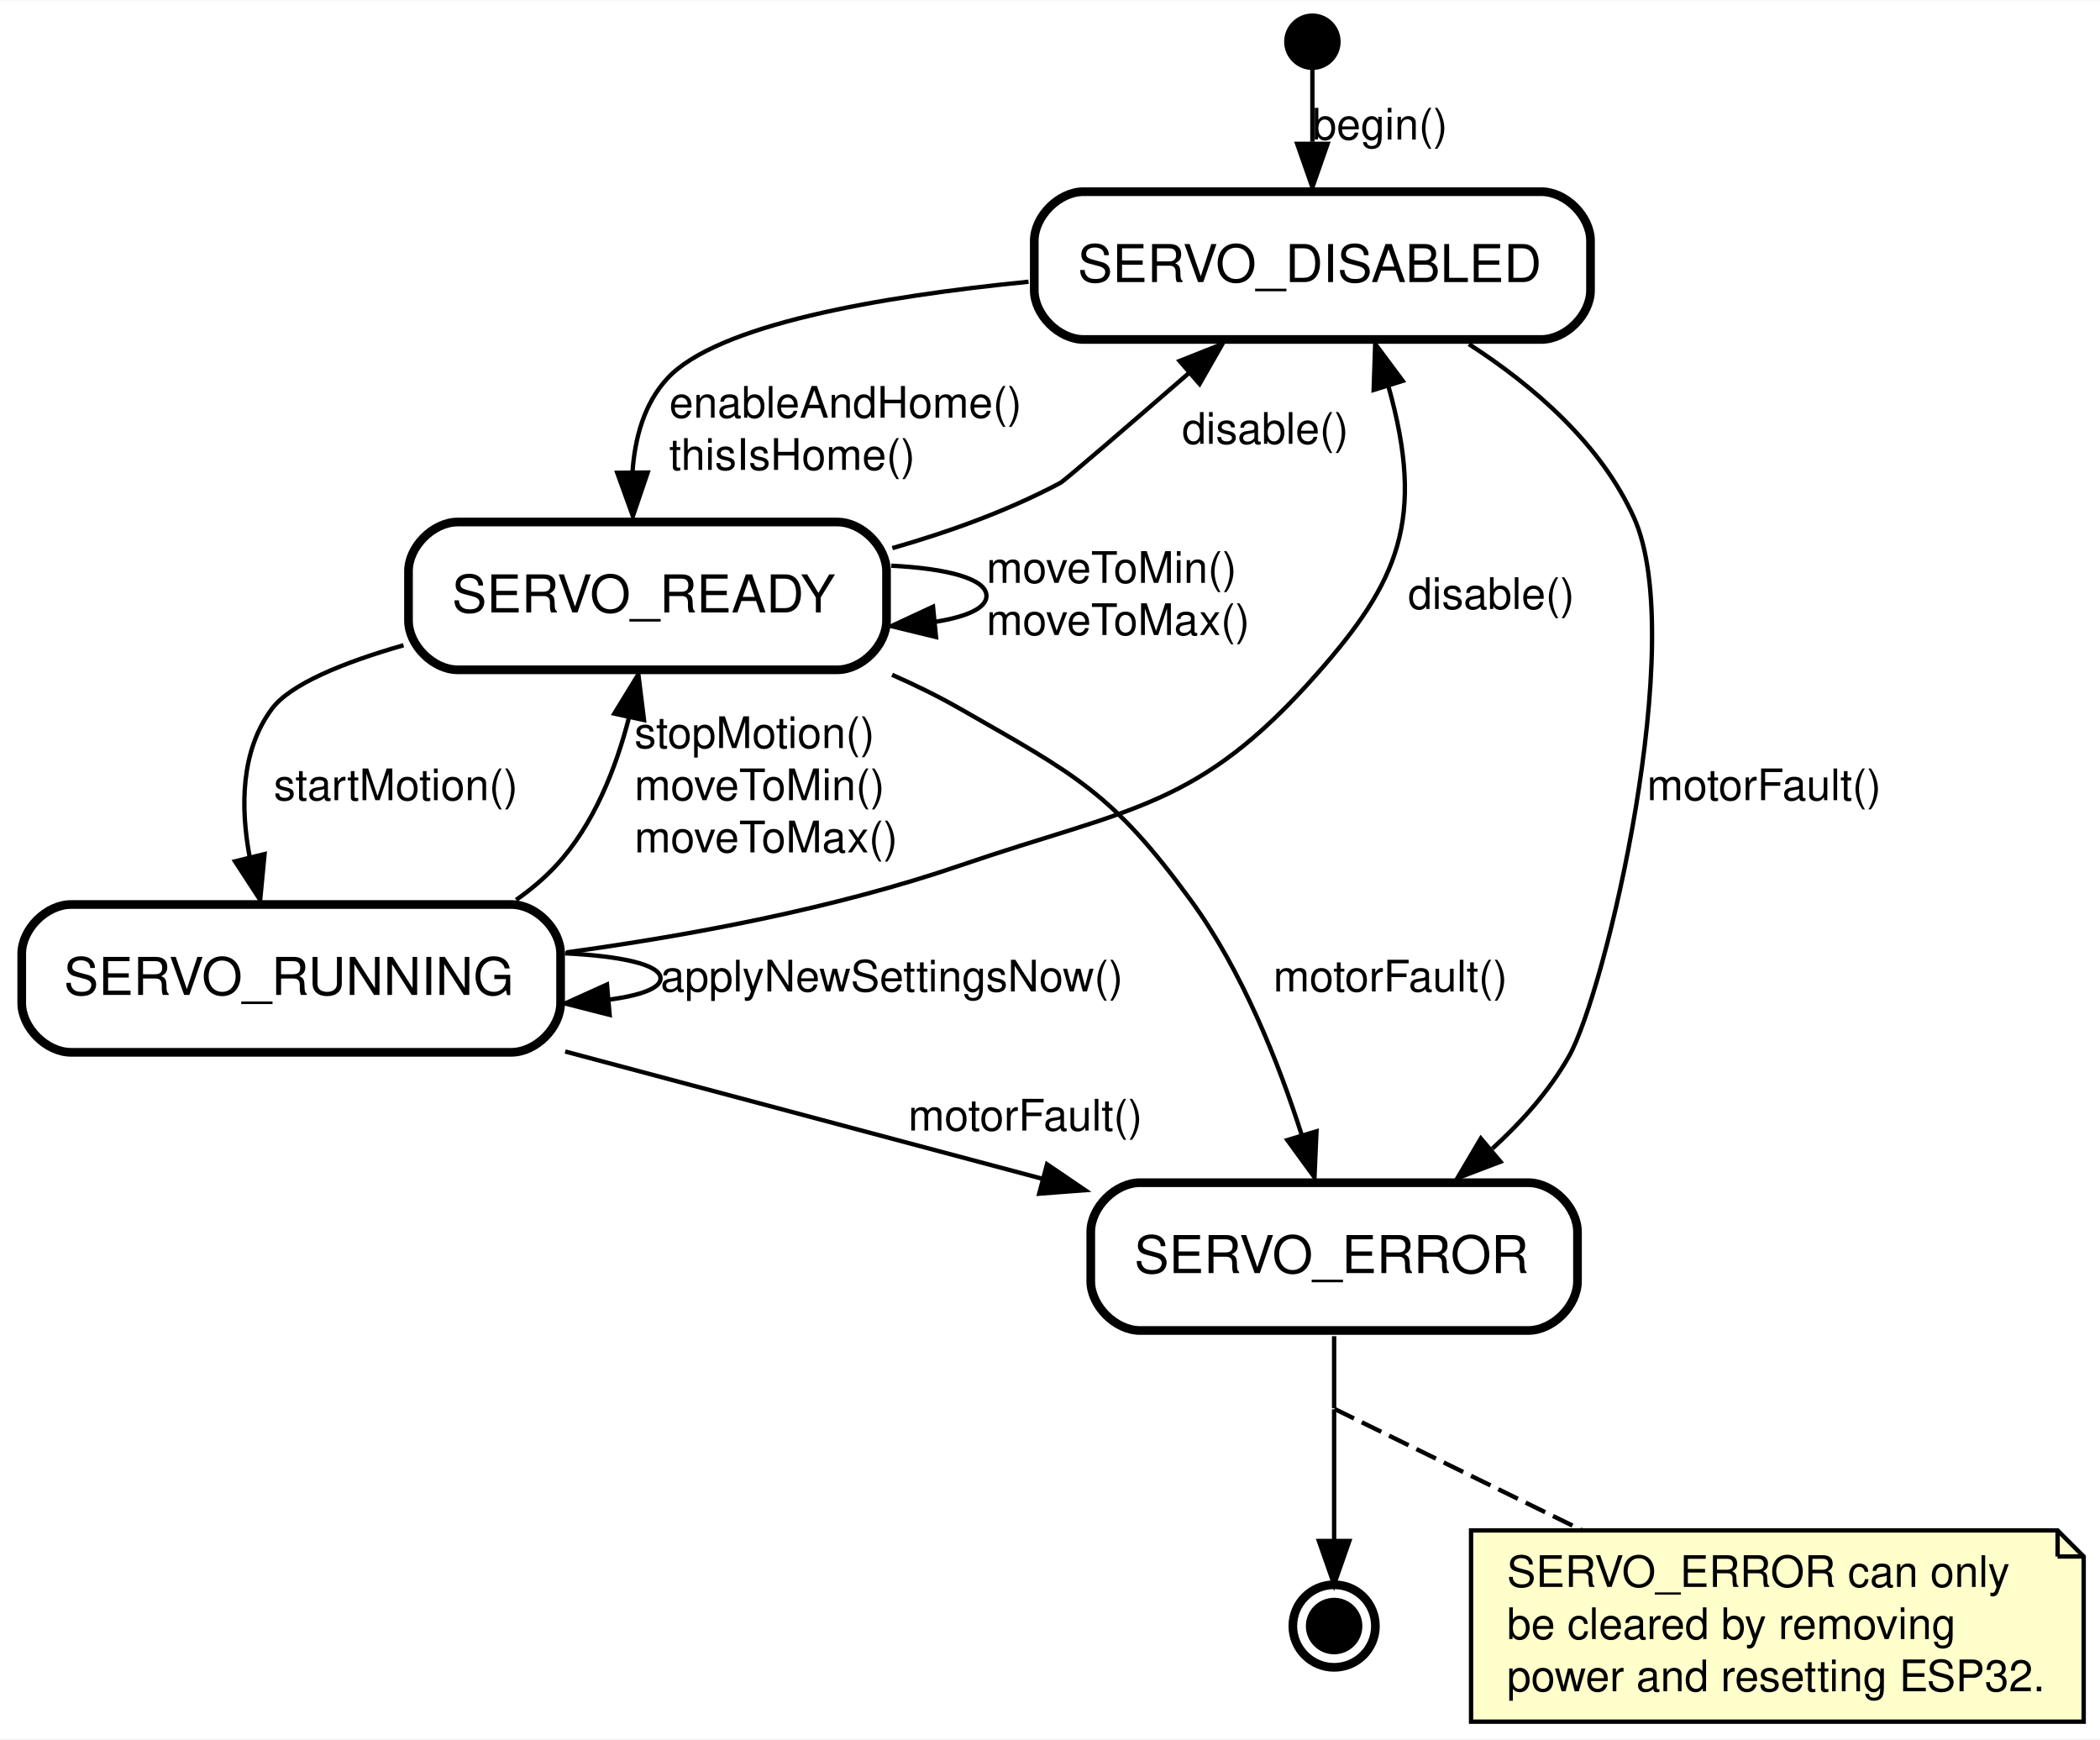
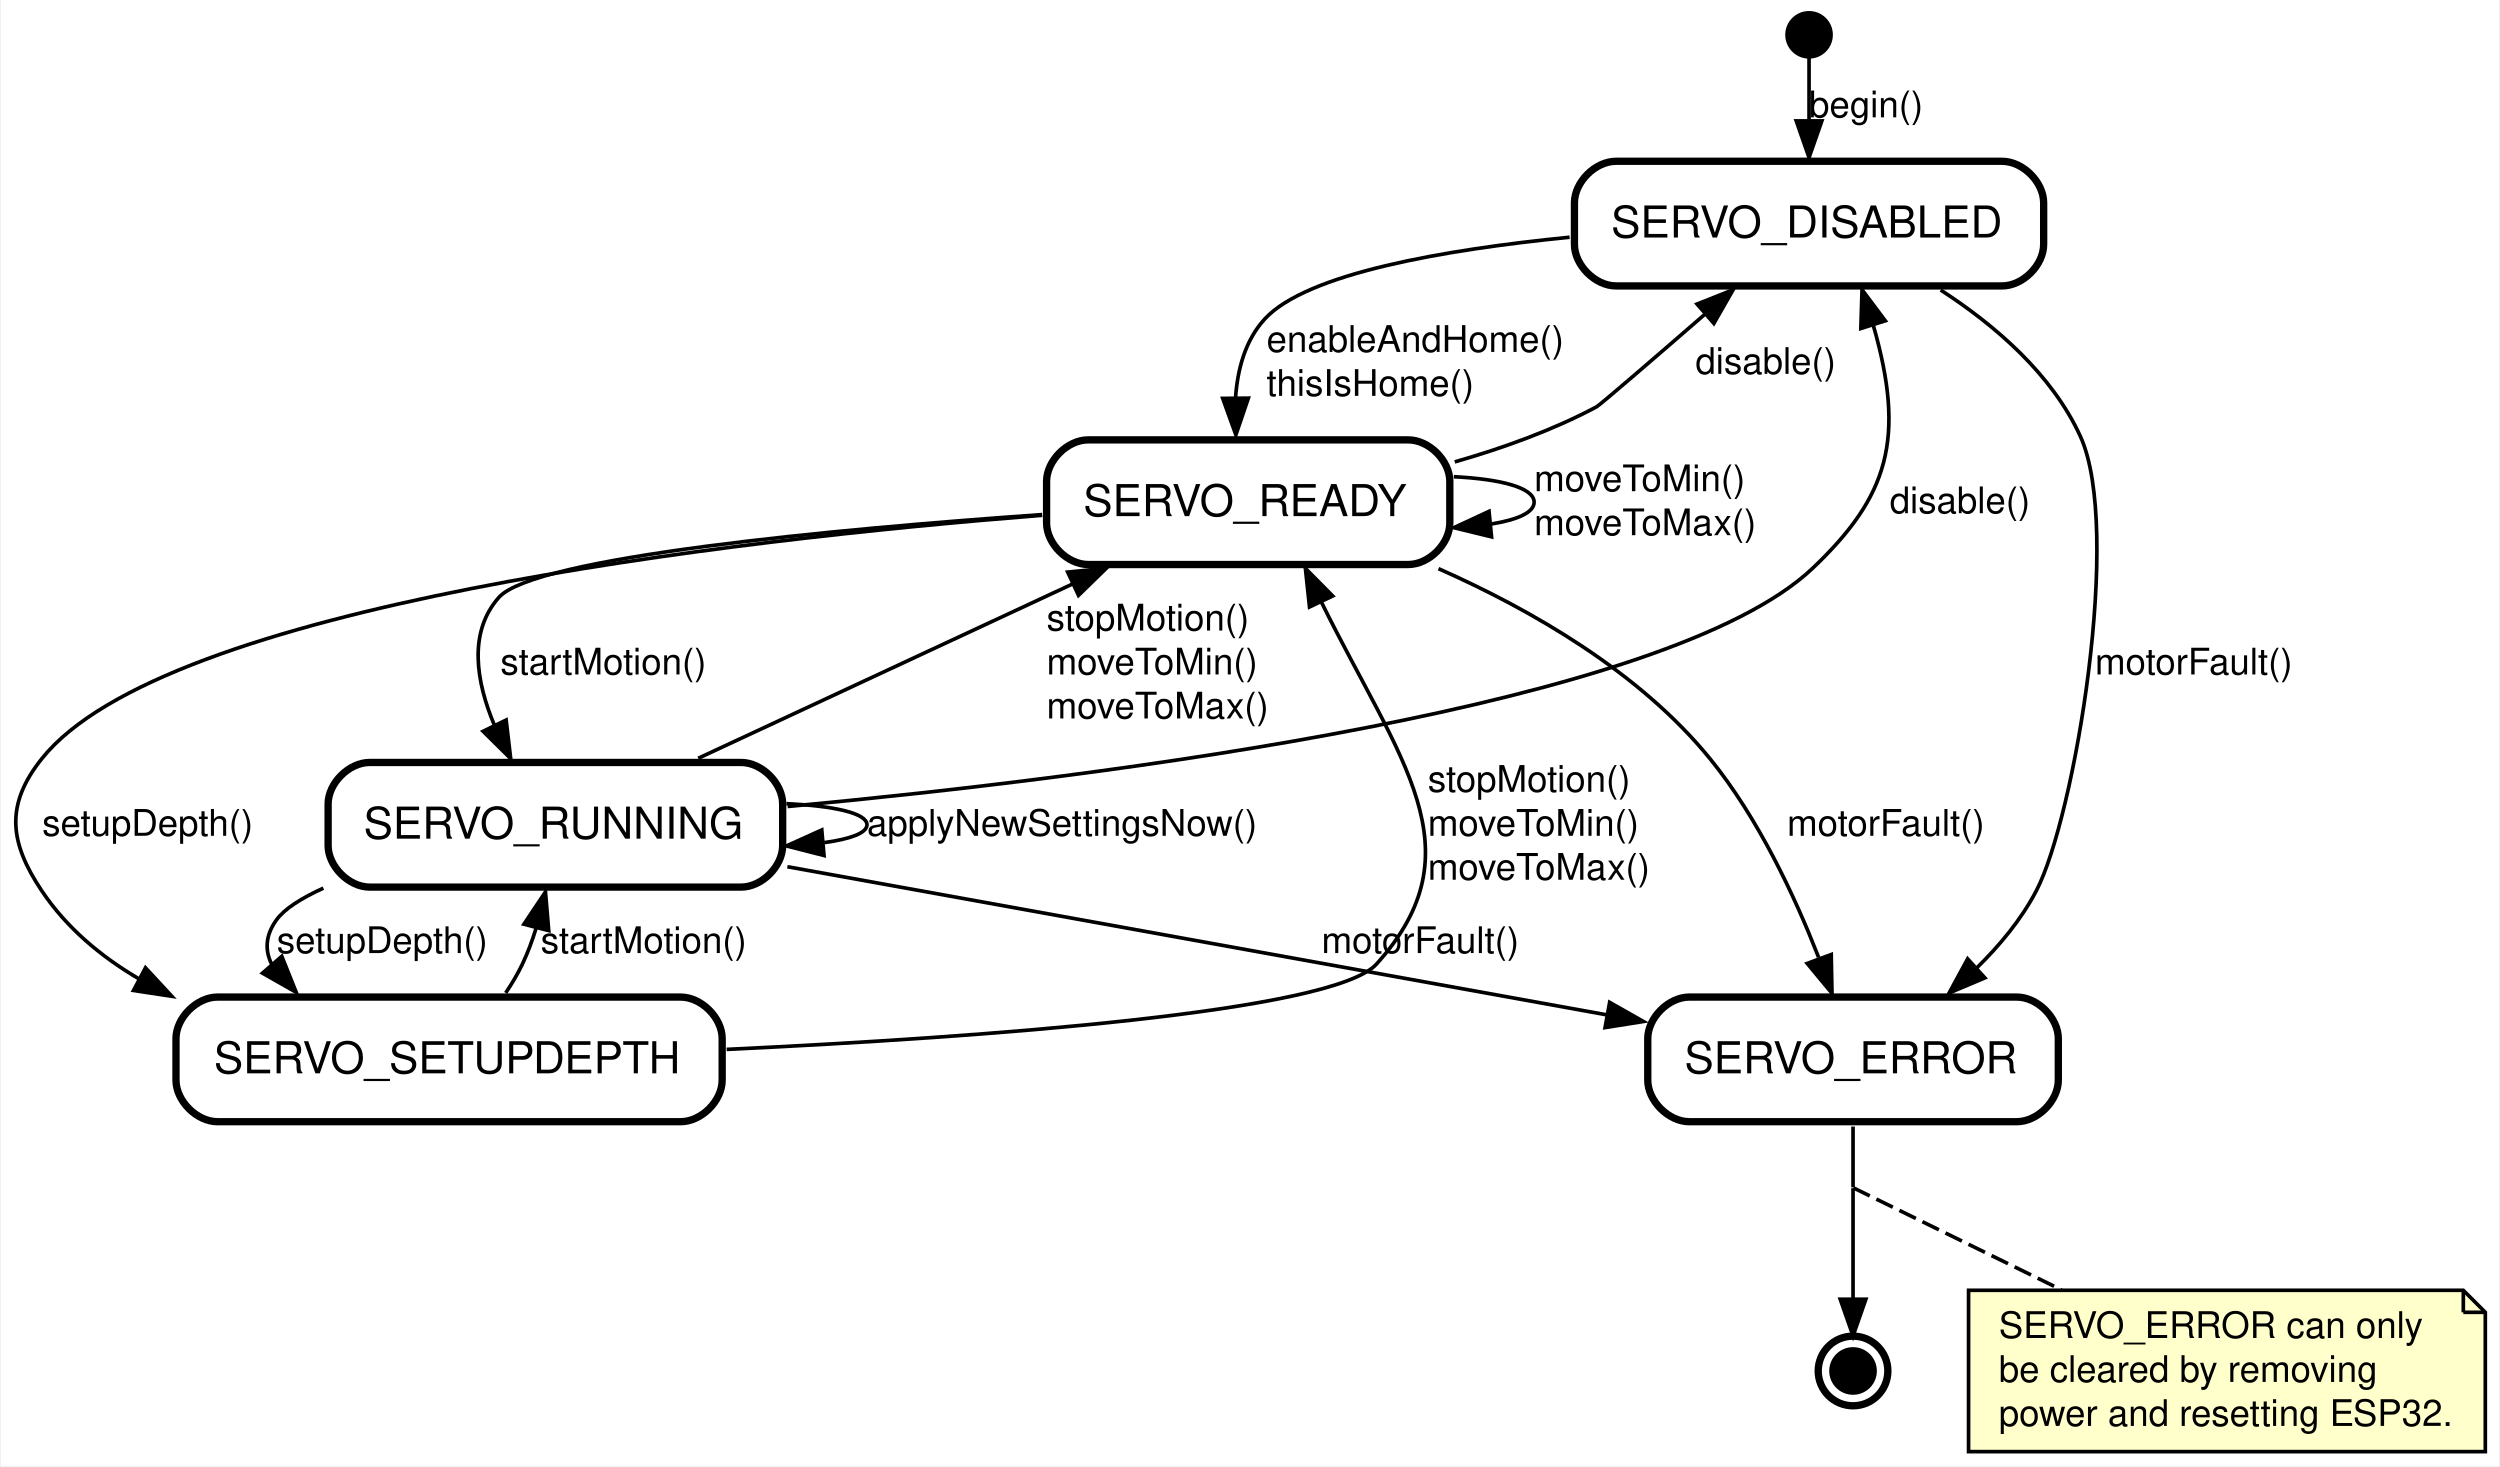
- <svg xmlns="http://www.w3.org/2000/svg" width="483pt" height="400pt" viewBox="0.00 0.00 483.24 400.00">
+ <svg xmlns="http://www.w3.org/2000/svg" width="682pt" height="400pt" viewBox="0.00 0.00 681.51 400.00">
  <g id="graph0" class="graph" transform="scale(1 1) rotate(0) translate(4 396)">
-     <polygon fill="#ffffff" stroke="transparent" points="-4,4 -4,-396 479.243,-396 479.243,4 -4,4" />
+     <polygon fill="#ffffff" stroke="transparent" points="-4,4 -4,-396 677.506,-396 677.506,4 -4,4" />
    <g id="node1" class="node state initial">
-       <ellipse fill="#000000" stroke="#000000" stroke-width="2" cx="298" cy="-386.5" rx="5.5" ry="5.5" />
+       <ellipse fill="#000000" stroke="#000000" stroke-width="2" cx="489.264" cy="-386.5" rx="5.5" ry="5.5" />
    </g>
    <g id="node2" class="node state regular">
-       <polygon fill="#ffffff" fill-opacity="0.004" stroke="transparent" stroke-width="2" points="363,-353 233,-353 233,-317 363,-317 363,-353" />
-       <text text-anchor="start" x="243.99" y="-331.2" font-family="Helvetica,sans-Serif" font-size="12.00" fill="#000000">SERVO_DISABLED</text>
-       <path fill="none" stroke="#000000" stroke-width="2" d="M245.333,-318C245.333,-318 350.667,-318 350.667,-318 356.333,-318 362,-323.667 362,-329.333 362,-329.333 362,-340.667 362,-340.667 362,-346.333 356.333,-352 350.667,-352 350.667,-352 245.333,-352 245.333,-352 239.667,-352 234,-346.333 234,-340.667 234,-340.667 234,-329.333 234,-329.333 234,-323.667 239.667,-318 245.333,-318" />
+       <polygon fill="#ffffff" fill-opacity="0.004" stroke="transparent" stroke-width="2" points="554.264,-353 424.264,-353 424.264,-317 554.264,-317 554.264,-353" />
+       <text text-anchor="start" x="435.254" y="-331.2" font-family="Helvetica,sans-Serif" font-size="12.00" fill="#000000">SERVO_DISABLED</text>
+       <path fill="none" stroke="#000000" stroke-width="2" d="M436.597,-318C436.597,-318 541.93,-318 541.93,-318 547.597,-318 553.264,-323.667 553.264,-329.333 553.264,-329.333 553.264,-340.667 553.264,-340.667 553.264,-346.333 547.597,-352 541.93,-352 541.93,-352 436.597,-352 436.597,-352 430.93,-352 425.264,-346.333 425.264,-340.667 425.264,-340.667 425.264,-329.333 425.264,-329.333 425.264,-323.667 430.93,-318 436.597,-318" />
    </g>
    <g id="edge1" class="edge transition">
-       <path fill="none" stroke="#000000" d="M298,-380.989C298,-376.629 298,-370.179 298,-363.48" />
-       <polygon fill="#000000" stroke="#000000" points="301.5,-363.012 298,-353.012 294.5,-363.012 301.5,-363.012" />
-       <text text-anchor="start" x="298" y="-364" font-family="Helvetica,sans-Serif" font-size="10.00" fill="#000000">begin()   </text>
+       <path fill="none" stroke="#000000" d="M489.264,-380.989C489.264,-376.629 489.264,-370.179 489.264,-363.48" />
+       <polygon fill="#000000" stroke="#000000" points="492.764,-363.012 489.264,-353.012 485.764,-363.012 492.764,-363.012" />
+       <text text-anchor="start" x="489.264" y="-364" font-family="Helvetica,sans-Serif" font-size="10.00" fill="#000000">begin()   </text>
    </g>
    <g id="node3" class="node state regular">
-       <polygon fill="#ffffff" fill-opacity="0.004" stroke="transparent" stroke-width="2" points="201,-277 89,-277 89,-241 201,-241 201,-277" />
-       <text text-anchor="start" x="99.995" y="-255.2" font-family="Helvetica,sans-Serif" font-size="12.00" fill="#000000">SERVO_READY</text>
-       <path fill="none" stroke="#000000" stroke-width="2" d="M101.333,-242C101.333,-242 188.667,-242 188.667,-242 194.333,-242 200,-247.667 200,-253.333 200,-253.333 200,-264.667 200,-264.667 200,-270.333 194.333,-276 188.667,-276 188.667,-276 101.333,-276 101.333,-276 95.667,-276 90,-270.333 90,-264.667 90,-264.667 90,-253.333 90,-253.333 90,-247.667 95.667,-242 101.333,-242" />
+       <polygon fill="#ffffff" fill-opacity="0.004" stroke="transparent" stroke-width="2" points="392.264,-277 280.264,-277 280.264,-241 392.264,-241 392.264,-277" />
+       <text text-anchor="start" x="291.258" y="-255.2" font-family="Helvetica,sans-Serif" font-size="12.00" fill="#000000">SERVO_READY</text>
+       <path fill="none" stroke="#000000" stroke-width="2" d="M292.597,-242C292.597,-242 379.93,-242 379.93,-242 385.597,-242 391.264,-247.667 391.264,-253.333 391.264,-253.333 391.264,-264.667 391.264,-264.667 391.264,-270.333 385.597,-276 379.93,-276 379.93,-276 292.597,-276 292.597,-276 286.93,-276 281.264,-270.333 281.264,-264.667 281.264,-264.667 281.264,-253.333 281.264,-253.333 281.264,-247.667 286.93,-242 292.597,-242" />
    </g>
    <g id="edge2" class="edge transition">
-       <path fill="none" stroke="#000000" d="M232.677,-331.281C198.285,-327.873 160.923,-321.37 149.538,-309 144.202,-303.203 142.069,-295.266 141.542,-287.423" />
-       <polygon fill="#000000" stroke="#000000" points="145.042,-287.389 141.639,-277.355 138.042,-287.321 145.042,-287.389" />
-       <text text-anchor="start" x="150" y="-300" font-family="Helvetica,sans-Serif" font-size="10.00" fill="#000000">enableAndHome()   </text>
-       <text text-anchor="start" x="150" y="-288" font-family="Helvetica,sans-Serif" font-size="10.00" fill="#000000">thisIsHome()   </text>
+       <path fill="none" stroke="#000000" d="M423.94,-331.281C389.549,-327.873 352.187,-321.37 340.802,-309 335.466,-303.203 333.333,-295.266 332.805,-287.423" />
+       <polygon fill="#000000" stroke="#000000" points="336.306,-287.389 332.903,-277.355 329.306,-287.321 336.306,-287.389" />
+       <text text-anchor="start" x="341.264" y="-300" font-family="Helvetica,sans-Serif" font-size="10.00" fill="#000000">enableAndHome()   </text>
+       <text text-anchor="start" x="341.264" y="-288" font-family="Helvetica,sans-Serif" font-size="10.00" fill="#000000">thisIsHome()   </text>
+     </g>
+     <g id="node6" class="node state regular">
+       <polygon fill="#ffffff" fill-opacity="0.004" stroke="transparent" stroke-width="2" points="558.264,-125 444.264,-125 444.264,-89 558.264,-89 558.264,-125" />
+       <text text-anchor="start" x="455.262" y="-103.2" font-family="Helvetica,sans-Serif" font-size="12.00" fill="#000000">SERVO_ERROR</text>
+       <path fill="none" stroke="#000000" stroke-width="2" d="M456.597,-90C456.597,-90 545.93,-90 545.93,-90 551.597,-90 557.264,-95.667 557.264,-101.333 557.264,-101.333 557.264,-112.667 557.264,-112.667 557.264,-118.333 551.597,-124 545.93,-124 545.93,-124 456.597,-124 456.597,-124 450.93,-124 445.264,-118.333 445.264,-112.667 445.264,-112.667 445.264,-101.333 445.264,-101.333 445.264,-95.667 450.93,-90 456.597,-90" />
+     </g>
+     <g id="edge13" class="edge transition">
+       <path fill="none" stroke="#000000" d="M525.167,-316.882C540.005,-307.276 555.525,-293.923 563.264,-277 574.864,-251.63 561.721,-173.025 551.264,-153 547.221,-145.26 541.336,-138.149 535.011,-131.952" />
+       <polygon fill="#000000" stroke="#000000" points="537.227,-129.237 527.468,-125.113 532.525,-134.423 537.227,-129.237" />
+       <text text-anchor="start" x="567.264" y="-212" font-family="Helvetica,sans-Serif" font-size="10.00" fill="#000000">motorFault()   </text>
+     </g>
+     <g id="edge4" class="edge transition">
+       <path fill="none" stroke="#000000" d="M392.607,-269.995C405.729,-273.744 419.34,-278.651 431.264,-285 432.198,-285.498 446.568,-297.884 460.769,-310.203" />
+       <polygon fill="#000000" stroke="#000000" points="458.709,-313.05 468.555,-316.963 463.299,-307.764 458.709,-313.05" />
+       <text text-anchor="start" x="458.264" y="-294" font-family="Helvetica,sans-Serif" font-size="10.00" fill="#000000">disable()   </text>
+     </g>
+     <g id="edge5" class="edge transition">
+       <path fill="none" stroke="#000000" d="M392.356,-265.951C405.009,-265.325 414.264,-263.008 414.264,-259 414.264,-256.182 409.688,-254.2 402.573,-253.054" />
+       <polygon fill="#000000" stroke="#000000" points="402.65,-249.544 392.356,-252.049 401.965,-256.511 402.65,-249.544" />
+       <text text-anchor="start" x="414.264" y="-262" font-family="Helvetica,sans-Serif" font-size="10.00" fill="#000000">moveToMin()   </text>
+       <text text-anchor="start" x="414.264" y="-250" font-family="Helvetica,sans-Serif" font-size="10.00" fill="#000000">moveToMax()   </text>
+     </g>
+     <g id="node4" class="node state regular">
+       <polygon fill="#ffffff" fill-opacity="0.004" stroke="transparent" stroke-width="2" points="210.264,-189 84.264,-189 84.264,-153 210.264,-153 210.264,-189" />
+       <text text-anchor="start" x="94.933" y="-167.2" font-family="Helvetica,sans-Serif" font-size="12.00" fill="#000000">SERVO_RUNNING</text>
+       <path fill="none" stroke="#000000" stroke-width="2" d="M96.597,-154C96.597,-154 197.93,-154 197.93,-154 203.597,-154 209.264,-159.667 209.264,-165.333 209.264,-165.333 209.264,-176.667 209.264,-176.667 209.264,-182.333 203.597,-188 197.93,-188 197.93,-188 96.597,-188 96.597,-188 90.93,-188 85.264,-182.333 85.264,-176.667 85.264,-176.667 85.264,-165.333 85.264,-165.333 85.264,-159.667 90.93,-154 96.597,-154" />
+     </g>
+     <g id="edge3" class="edge transition">
+       <path fill="none" stroke="#000000" d="M280.047,-255.623C222.94,-251.606 141.53,-244.025 131.819,-233 123.429,-223.476 125.624,-210.081 130.618,-198.177" />
+       <polygon fill="#000000" stroke="#000000" points="133.83,-199.575 135.074,-189.053 127.54,-196.503 133.83,-199.575" />
+       <text text-anchor="start" x="132.264" y="-212" font-family="Helvetica,sans-Serif" font-size="10.00" fill="#000000">startMotion()   </text>
    </g>
    <g id="node5" class="node state regular">
-       <polygon fill="#ffffff" fill-opacity="0.004" stroke="transparent" stroke-width="2" points="360,-125 246,-125 246,-89 360,-89 360,-125" />
-       <text text-anchor="start" x="256.999" y="-103.2" font-family="Helvetica,sans-Serif" font-size="12.00" fill="#000000">SERVO_ERROR</text>
-       <path fill="none" stroke="#000000" stroke-width="2" d="M258.333,-90C258.333,-90 347.667,-90 347.667,-90 353.333,-90 359,-95.667 359,-101.333 359,-101.333 359,-112.667 359,-112.667 359,-118.333 353.333,-124 347.667,-124 347.667,-124 258.333,-124 258.333,-124 252.667,-124 247,-118.333 247,-112.667 247,-112.667 247,-101.333 247,-101.333 247,-95.667 252.667,-90 258.333,-90" />
+       <polygon fill="#ffffff" fill-opacity="0.004" stroke="transparent" stroke-width="2" points="193.764,-125 42.764,-125 42.764,-89 193.764,-89 193.764,-125" />
+       <text text-anchor="start" x="54.093" y="-103.2" font-family="Helvetica,sans-Serif" font-size="12.00" fill="#000000">SERVO_SETUPDEPTH</text>
+       <path fill="none" stroke="#000000" stroke-width="2" d="M55.097,-90C55.097,-90 181.43,-90 181.43,-90 187.097,-90 192.764,-95.667 192.764,-101.333 192.764,-101.333 192.764,-112.667 192.764,-112.667 192.764,-118.333 187.097,-124 181.43,-124 181.43,-124 55.097,-124 55.097,-124 49.43,-124 43.764,-118.333 43.764,-112.667 43.764,-112.667 43.764,-101.333 43.764,-101.333 43.764,-95.667 49.43,-90 55.097,-90" />
+     </g>
+     <g id="edge6" class="edge transition">
+       <path fill="none" stroke="#000000" d="M280.055,-255.428C195.148,-248.719 40.517,-230.936 7.138,-189 -2.826,-176.481 -1.753,-166.303 7.138,-153 13.845,-142.964 23.191,-135.114 33.641,-128.976" />
+       <polygon fill="#000000" stroke="#000000" points="35.442,-131.983 42.644,-124.212 32.168,-125.796 35.442,-131.983" />
+       <text text-anchor="start" x="7.264" y="-168" font-family="Helvetica,sans-Serif" font-size="10.00" fill="#000000">setupDepth()   </text>
+     </g>
+     <g id="edge14" class="edge transition">
+       <path fill="none" stroke="#000000" d="M388.17,-240.868C413.721,-229.552 443.078,-212.587 462.264,-189 475.362,-172.897 485.303,-151.666 491.871,-134.842" />
+       <polygon fill="#000000" stroke="#000000" points="495.317,-135.615 495.522,-125.022 488.756,-133.175 495.317,-135.615" />
+       <text text-anchor="start" x="483.264" y="-168" font-family="Helvetica,sans-Serif" font-size="10.00" fill="#000000">motorFault()   </text>
    </g>
    <g id="edge9" class="edge transition">
-       <path fill="none" stroke="#000000" d="M334.01,-316.93C348.869,-307.334 364.377,-293.975 372,-277 384.568,-249.014 365.476,-167.905 357,-153 352.537,-145.151 346.202,-138.026 339.432,-131.852" />
-       <polygon fill="#000000" stroke="#000000" points="341.274,-128.827 331.373,-125.057 336.762,-134.179 341.274,-128.827" />
-       <text text-anchor="start" x="375" y="-212" font-family="Helvetica,sans-Serif" font-size="10.00" fill="#000000">motorFault()   </text>
-     </g>
-     <g id="edge5" class="edge transition">
-       <path fill="none" stroke="#000000" d="M201.343,-269.995C214.465,-273.744 228.076,-278.651 240,-285 240.934,-285.498 255.304,-297.884 269.505,-310.203" />
-       <polygon fill="#000000" stroke="#000000" points="267.446,-313.05 277.291,-316.963 272.035,-307.764 267.446,-313.05" />
-       <text text-anchor="start" x="268" y="-294" font-family="Helvetica,sans-Serif" font-size="10.00" fill="#000000">disable()   </text>
+       <path fill="none" stroke="#000000" d="M210.618,-175.987C298.419,-184.188 450.77,-203.487 490.264,-241 510.822,-260.527 515.735,-276.207 506.773,-307.297" />
+       <polygon fill="#000000" stroke="#000000" points="503.392,-306.384 503.716,-316.974 510.066,-308.493 503.392,-306.384" />
+       <text text-anchor="start" x="511.264" y="-256" font-family="Helvetica,sans-Serif" font-size="10.00" fill="#000000">disable()   </text>
    </g>
    <g id="edge7" class="edge transition">
-       <path fill="none" stroke="#000000" d="M201.092,-265.951C213.745,-265.325 223,-263.008 223,-259 223,-256.182 218.424,-254.2 211.309,-253.054" />
-       <polygon fill="#000000" stroke="#000000" points="211.387,-249.544 201.092,-252.049 210.701,-256.511 211.387,-249.544" />
-       <text text-anchor="start" x="223" y="-262" font-family="Helvetica,sans-Serif" font-size="10.00" fill="#000000">moveToMin()   </text>
-       <text text-anchor="start" x="223" y="-250" font-family="Helvetica,sans-Serif" font-size="10.00" fill="#000000">moveToMax()   </text>
-     </g>
-     <g id="node4" class="node state regular">
-       <polygon fill="#ffffff" fill-opacity="0.004" stroke="transparent" stroke-width="2" points="126,-189 0,-189 0,-153 126,-153 126,-189" />
-       <text text-anchor="start" x="10.67" y="-167.2" font-family="Helvetica,sans-Serif" font-size="12.00" fill="#000000">SERVO_RUNNING</text>
-       <path fill="none" stroke="#000000" stroke-width="2" d="M12.333,-154C12.333,-154 113.667,-154 113.667,-154 119.333,-154 125,-159.667 125,-165.333 125,-165.333 125,-176.667 125,-176.667 125,-182.333 119.333,-188 113.667,-188 113.667,-188 12.333,-188 12.333,-188 6.667,-188 1,-182.333 1,-176.667 1,-176.667 1,-165.333 1,-165.333 1,-159.667 6.667,-154 12.333,-154" />
-     </g>
-     <g id="edge3" class="edge transition">
-       <path fill="none" stroke="#000000" d="M88.861,-247.652C74.962,-243.662 62.809,-238.722 58.555,-233 51.384,-223.355 51.294,-210.367 53.481,-198.77" />
-       <polygon fill="#000000" stroke="#000000" points="56.88,-199.603 55.868,-189.057 50.082,-197.933 56.88,-199.603" />
-       <text text-anchor="start" x="59" y="-212" font-family="Helvetica,sans-Serif" font-size="10.00" fill="#000000">startMotion()   </text>
+       <path fill="none" stroke="#000000" d="M186.239,-189.147C215.895,-202.956 256.857,-222.027 288.486,-236.755" />
+       <polygon fill="#000000" stroke="#000000" points="287.018,-239.931 297.561,-240.98 289.972,-233.586 287.018,-239.931" />
+       <text text-anchor="start" x="281.264" y="-224" font-family="Helvetica,sans-Serif" font-size="10.00" fill="#000000">stopMotion()   </text>
+       <text text-anchor="start" x="281.264" y="-212" font-family="Helvetica,sans-Serif" font-size="10.00" fill="#000000">moveToMin()   </text>
+       <text text-anchor="start" x="281.264" y="-200" font-family="Helvetica,sans-Serif" font-size="10.00" fill="#000000">moveToMax()   </text>
    </g>
    <g id="edge10" class="edge transition">
-       <path fill="none" stroke="#000000" d="M201.287,-240.848C206.715,-238.456 212.04,-235.838 217,-233 243.573,-217.796 251.957,-213.733 270,-189 281.834,-172.779 290.191,-151.718 295.535,-135.003" />
-       <polygon fill="#000000" stroke="#000000" points="298.943,-135.823 298.477,-125.238 292.241,-133.804 298.943,-135.823" />
-       <text text-anchor="start" x="289" y="-168" font-family="Helvetica,sans-Serif" font-size="10.00" fill="#000000">motorFault()   </text>
-     </g>
-     <g id="edge6" class="edge transition">
-       <path fill="none" stroke="#000000" d="M126.339,-176.984C154.61,-180.846 188.013,-187.075 217,-197 256.13,-210.397 271.619,-210.001 299,-241 317.77,-262.251 324.15,-276.516 315.466,-307.339" />
-       <polygon fill="#000000" stroke="#000000" points="312.098,-306.385 312.452,-316.974 318.779,-308.475 312.098,-306.385" />
-       <text text-anchor="start" x="320" y="-256" font-family="Helvetica,sans-Serif" font-size="10.00" fill="#000000">disable()   </text>
-     </g>
-     <g id="edge4" class="edge transition">
-       <path fill="none" stroke="#000000" d="M114.769,-189.067C118.132,-191.411 121.262,-194.044 124,-197 132.662,-206.35 137.765,-219.406 140.764,-231.127" />
-       <polygon fill="#000000" stroke="#000000" points="137.356,-231.926 142.896,-240.957 144.197,-230.443 137.356,-231.926" />
-       <text text-anchor="start" x="142" y="-224" font-family="Helvetica,sans-Serif" font-size="10.00" fill="#000000">stopMotion()   </text>
-       <text text-anchor="start" x="142" y="-212" font-family="Helvetica,sans-Serif" font-size="10.00" fill="#000000">moveToMin()   </text>
-       <text text-anchor="start" x="142" y="-200" font-family="Helvetica,sans-Serif" font-size="10.00" fill="#000000">moveToMax()   </text>
+       <path fill="none" stroke="#000000" d="M210.28,-176.771C223.09,-176.143 232.264,-174.219 232.264,-171 232.264,-168.737 227.728,-167.114 220.583,-166.131" />
+       <polygon fill="#000000" stroke="#000000" points="220.547,-162.615 210.28,-165.229 219.937,-169.588 220.547,-162.615" />
+       <text text-anchor="start" x="232.264" y="-168" font-family="Helvetica,sans-Serif" font-size="10.00" fill="#000000">applyNewSettingsNow()   </text>
    </g>
    <g id="edge8" class="edge transition">
-       <path fill="none" stroke="#000000" d="M126.016,-176.771C138.827,-176.143 148,-174.219 148,-171 148,-168.737 143.465,-167.114 136.319,-166.131" />
-       <polygon fill="#000000" stroke="#000000" points="136.284,-162.615 126.016,-165.229 135.673,-169.588 136.284,-162.615" />
-       <text text-anchor="start" x="148" y="-168" font-family="Helvetica,sans-Serif" font-size="10.00" fill="#000000">applyNewSettingsNow()   </text>
+       <path fill="none" stroke="#000000" d="M83.968,-153.712C77.987,-150.997 73.331,-148.067 71.138,-145 68.098,-140.75 68.016,-136.717 69.859,-132.978" />
+       <polygon fill="#000000" stroke="#000000" points="72.629,-135.127 76.564,-125.29 67.353,-130.526 72.629,-135.127" />
+       <text text-anchor="start" x="71.264" y="-136" font-family="Helvetica,sans-Serif" font-size="10.00" fill="#000000">setupDepth()   </text>
+     </g>
+     <g id="edge15" class="edge transition">
+       <path fill="none" stroke="#000000" d="M210.552,-159.558C273.508,-148.176 369.748,-130.777 434.046,-119.152" />
+       <polygon fill="#000000" stroke="#000000" points="434.864,-122.561 444.082,-117.338 433.618,-115.673 434.864,-122.561" />
+       <text text-anchor="start" x="356.264" y="-136" font-family="Helvetica,sans-Serif" font-size="10.00" fill="#000000">motorFault()   </text>
    </g>
    <g id="edge11" class="edge transition">
-       <path fill="none" stroke="#000000" d="M126.057,-154.185C159.807,-145.185 201.381,-134.099 235.748,-124.934" />
-       <polygon fill="#000000" stroke="#000000" points="236.939,-128.239 245.7,-122.28 235.136,-121.475 236.939,-128.239" />
-       <text text-anchor="start" x="205" y="-136" font-family="Helvetica,sans-Serif" font-size="10.00" fill="#000000">motorFault()   </text>
+       <path fill="none" stroke="#000000" d="M193.982,-109.726C264.159,-113.053 359.467,-119.929 371.264,-133 399.433,-164.213 377.527,-188.509 356.238,-231.738" />
+       <polygon fill="#000000" stroke="#000000" points="352.991,-230.417 351.863,-240.951 359.314,-233.419 352.991,-230.417" />
+       <text text-anchor="start" x="385.264" y="-180" font-family="Helvetica,sans-Serif" font-size="10.00" fill="#000000">stopMotion()   </text>
+       <text text-anchor="start" x="385.264" y="-168" font-family="Helvetica,sans-Serif" font-size="10.00" fill="#000000">moveToMin()   </text>
+       <text text-anchor="start" x="385.264" y="-156" font-family="Helvetica,sans-Serif" font-size="10.00" fill="#000000">moveToMax()   </text>
    </g>
-     <g id="edge12" class="edge">
-       <path fill="none" stroke="#000000" d="M303,-88.68C303,-80.741 303,-73.028 303,-72.094" />
+     <g id="edge12" class="edge transition">
+       <path fill="none" stroke="#000000" d="M133.699,-125.123C135.411,-127.665 136.991,-130.326 138.264,-133 139.72,-136.061 140.951,-139.376 141.989,-142.729" />
+       <polygon fill="#000000" stroke="#000000" points="138.67,-143.875 144.556,-152.685 145.448,-142.128 138.67,-143.875" />
+       <text text-anchor="start" x="143.264" y="-136" font-family="Helvetica,sans-Serif" font-size="10.00" fill="#000000">startMotion()   </text>
    </g>
-     <g id="node6" class="node state final">
-       <ellipse fill="#000000" stroke="#000000" stroke-width="2" cx="303" cy="-22" rx="5.5" ry="5.5" />
-       <ellipse fill="none" stroke="#000000" stroke-width="2" cx="303" cy="-22" rx="9.5" ry="9.5" />
+     <g id="edge16" class="edge">
+       <path fill="none" stroke="#000000" d="M501.264,-88.68C501.264,-80.741 501.264,-73.028 501.264,-72.094" />
    </g>
-     <g id="edge13" class="edge">
-       <path fill="none" stroke="#000000" d="M303,-71.857C303,-70.228 303,-55.028 303,-41.835" />
-       <polygon fill="#000000" stroke="#000000" points="306.5,-41.566 303,-31.567 299.5,-41.567 306.5,-41.566" />
-       <text text-anchor="middle" x="304.389" y="-55" font-family="Helvetica,sans-Serif" font-size="10.00" fill="#000000"> </text>
+     <g id="node7" class="node state final">
+       <ellipse fill="#000000" stroke="#000000" stroke-width="2" cx="501.264" cy="-22" rx="5.5" ry="5.5" />
+       <ellipse fill="none" stroke="#000000" stroke-width="2" cx="501.264" cy="-22" rx="9.5" ry="9.5" />
    </g>
-     <g id="node8" class="node">
-       <polygon fill="#ffffcc" stroke="#000000" points="469.486,-44 334.514,-44 334.514,0 475.486,0 475.486,-38 469.486,-44" />
-       <polyline fill="none" stroke="#000000" points="469.486,-44 469.486,-38 " />
-       <polyline fill="none" stroke="#000000" points="475.486,-38 469.486,-38 " />
-       <text text-anchor="start" x="342.757" y="-31" font-family="Helvetica,sans-Serif" font-size="10.00" fill="#000000">SERVO_ERROR can only</text>
-       <text text-anchor="start" x="342.757" y="-19" font-family="Helvetica,sans-Serif" font-size="10.00" fill="#000000">be cleared by removing</text>
-       <text text-anchor="start" x="342.757" y="-7" font-family="Helvetica,sans-Serif" font-size="10.00" fill="#000000">power and resetting ESP32.</text>
+     <g id="edge17" class="edge">
+       <path fill="none" stroke="#000000" d="M501.264,-71.857C501.264,-70.228 501.264,-55.028 501.264,-41.835" />
+       <polygon fill="#000000" stroke="#000000" points="504.764,-41.566 501.264,-31.567 497.764,-41.567 504.764,-41.566" />
+       <text text-anchor="middle" x="502.653" y="-55" font-family="Helvetica,sans-Serif" font-size="10.00" fill="#000000"> </text>
    </g>
-     <g id="edge14" class="edge">
-       <path fill="none" stroke="#000000" stroke-dasharray="5,2" d="M303.074,-71.964C304.715,-71.159 333.378,-57.109 359.89,-44.113" />
+     <g id="node9" class="node">
+       <polygon fill="#ffffcc" stroke="#000000" points="667.75,-44 532.778,-44 532.778,0 673.75,0 673.75,-38 667.75,-44" />
+       <polyline fill="none" stroke="#000000" points="667.75,-44 667.75,-38 " />
+       <polyline fill="none" stroke="#000000" points="673.75,-38 667.75,-38 " />
+       <text text-anchor="start" x="541.021" y="-31" font-family="Helvetica,sans-Serif" font-size="10.00" fill="#000000">SERVO_ERROR can only</text>
+       <text text-anchor="start" x="541.021" y="-19" font-family="Helvetica,sans-Serif" font-size="10.00" fill="#000000">be cleared by removing</text>
+       <text text-anchor="start" x="541.021" y="-7" font-family="Helvetica,sans-Serif" font-size="10.00" fill="#000000">power and resetting ESP32.</text>
+     </g>
+     <g id="edge18" class="edge">
+       <path fill="none" stroke="#000000" stroke-dasharray="5,2" d="M501.338,-71.964C502.978,-71.159 531.642,-57.109 558.154,-44.113" />
    </g>
  </g>
</svg>
